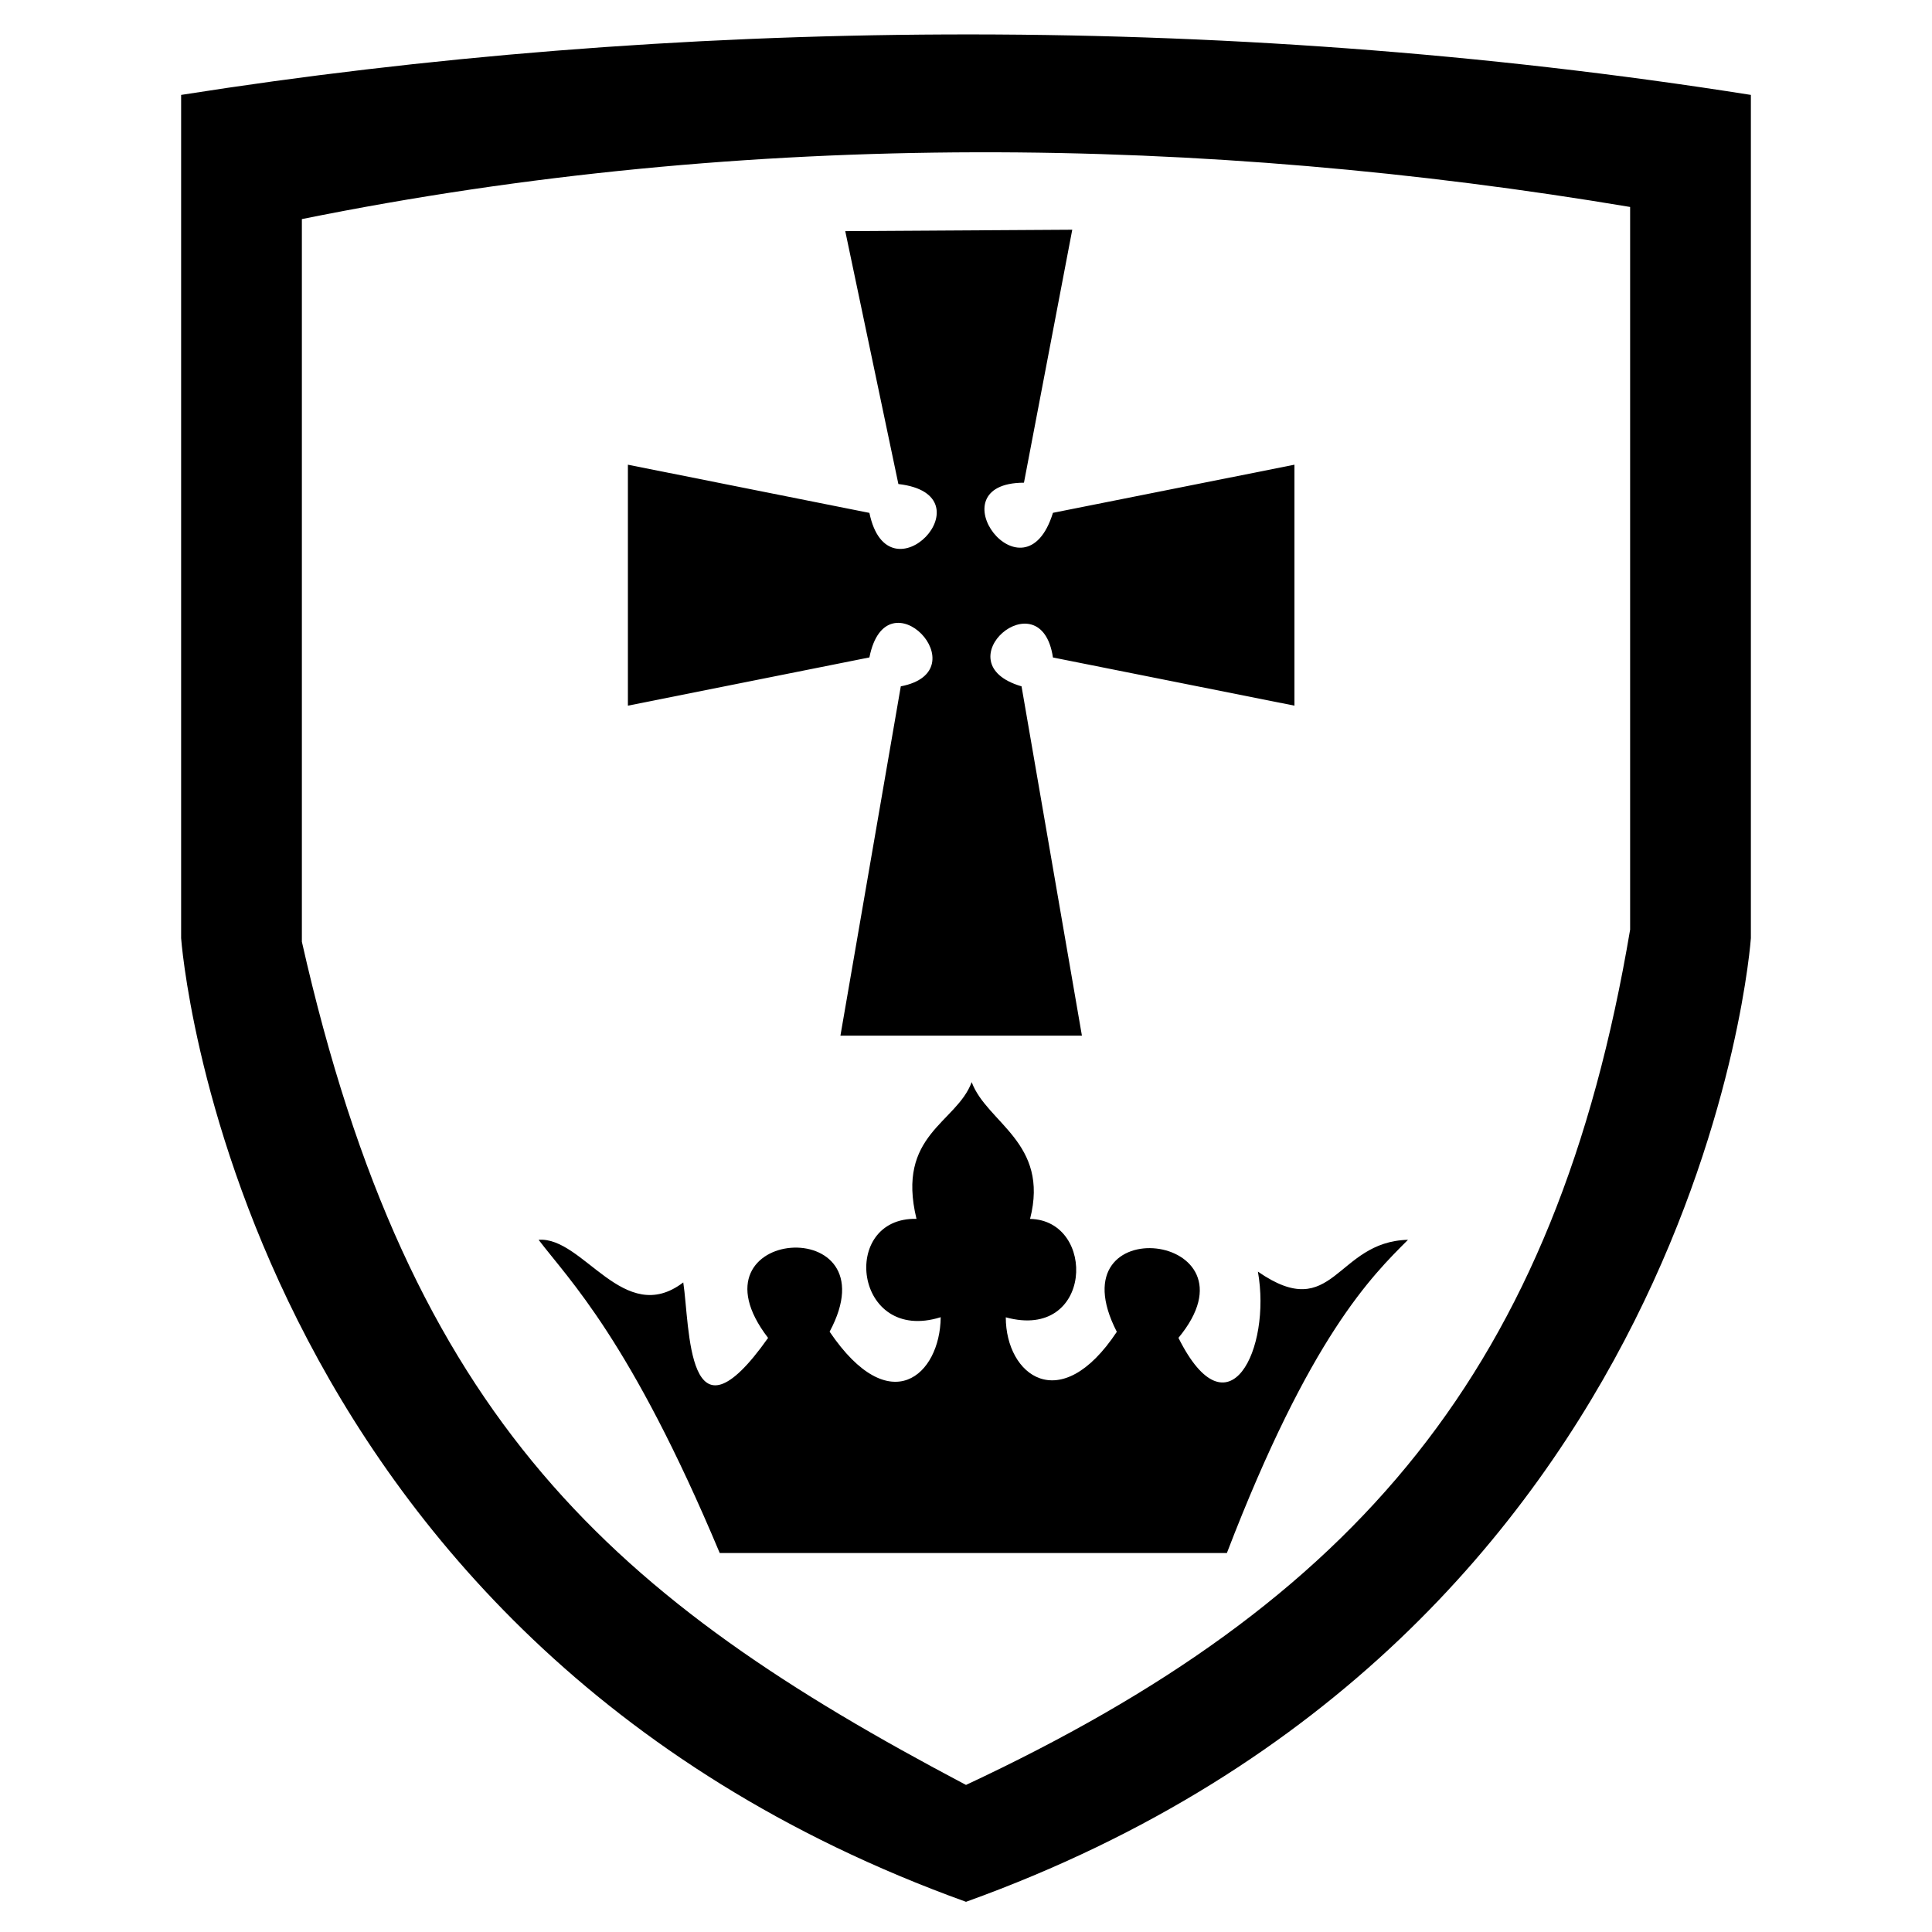
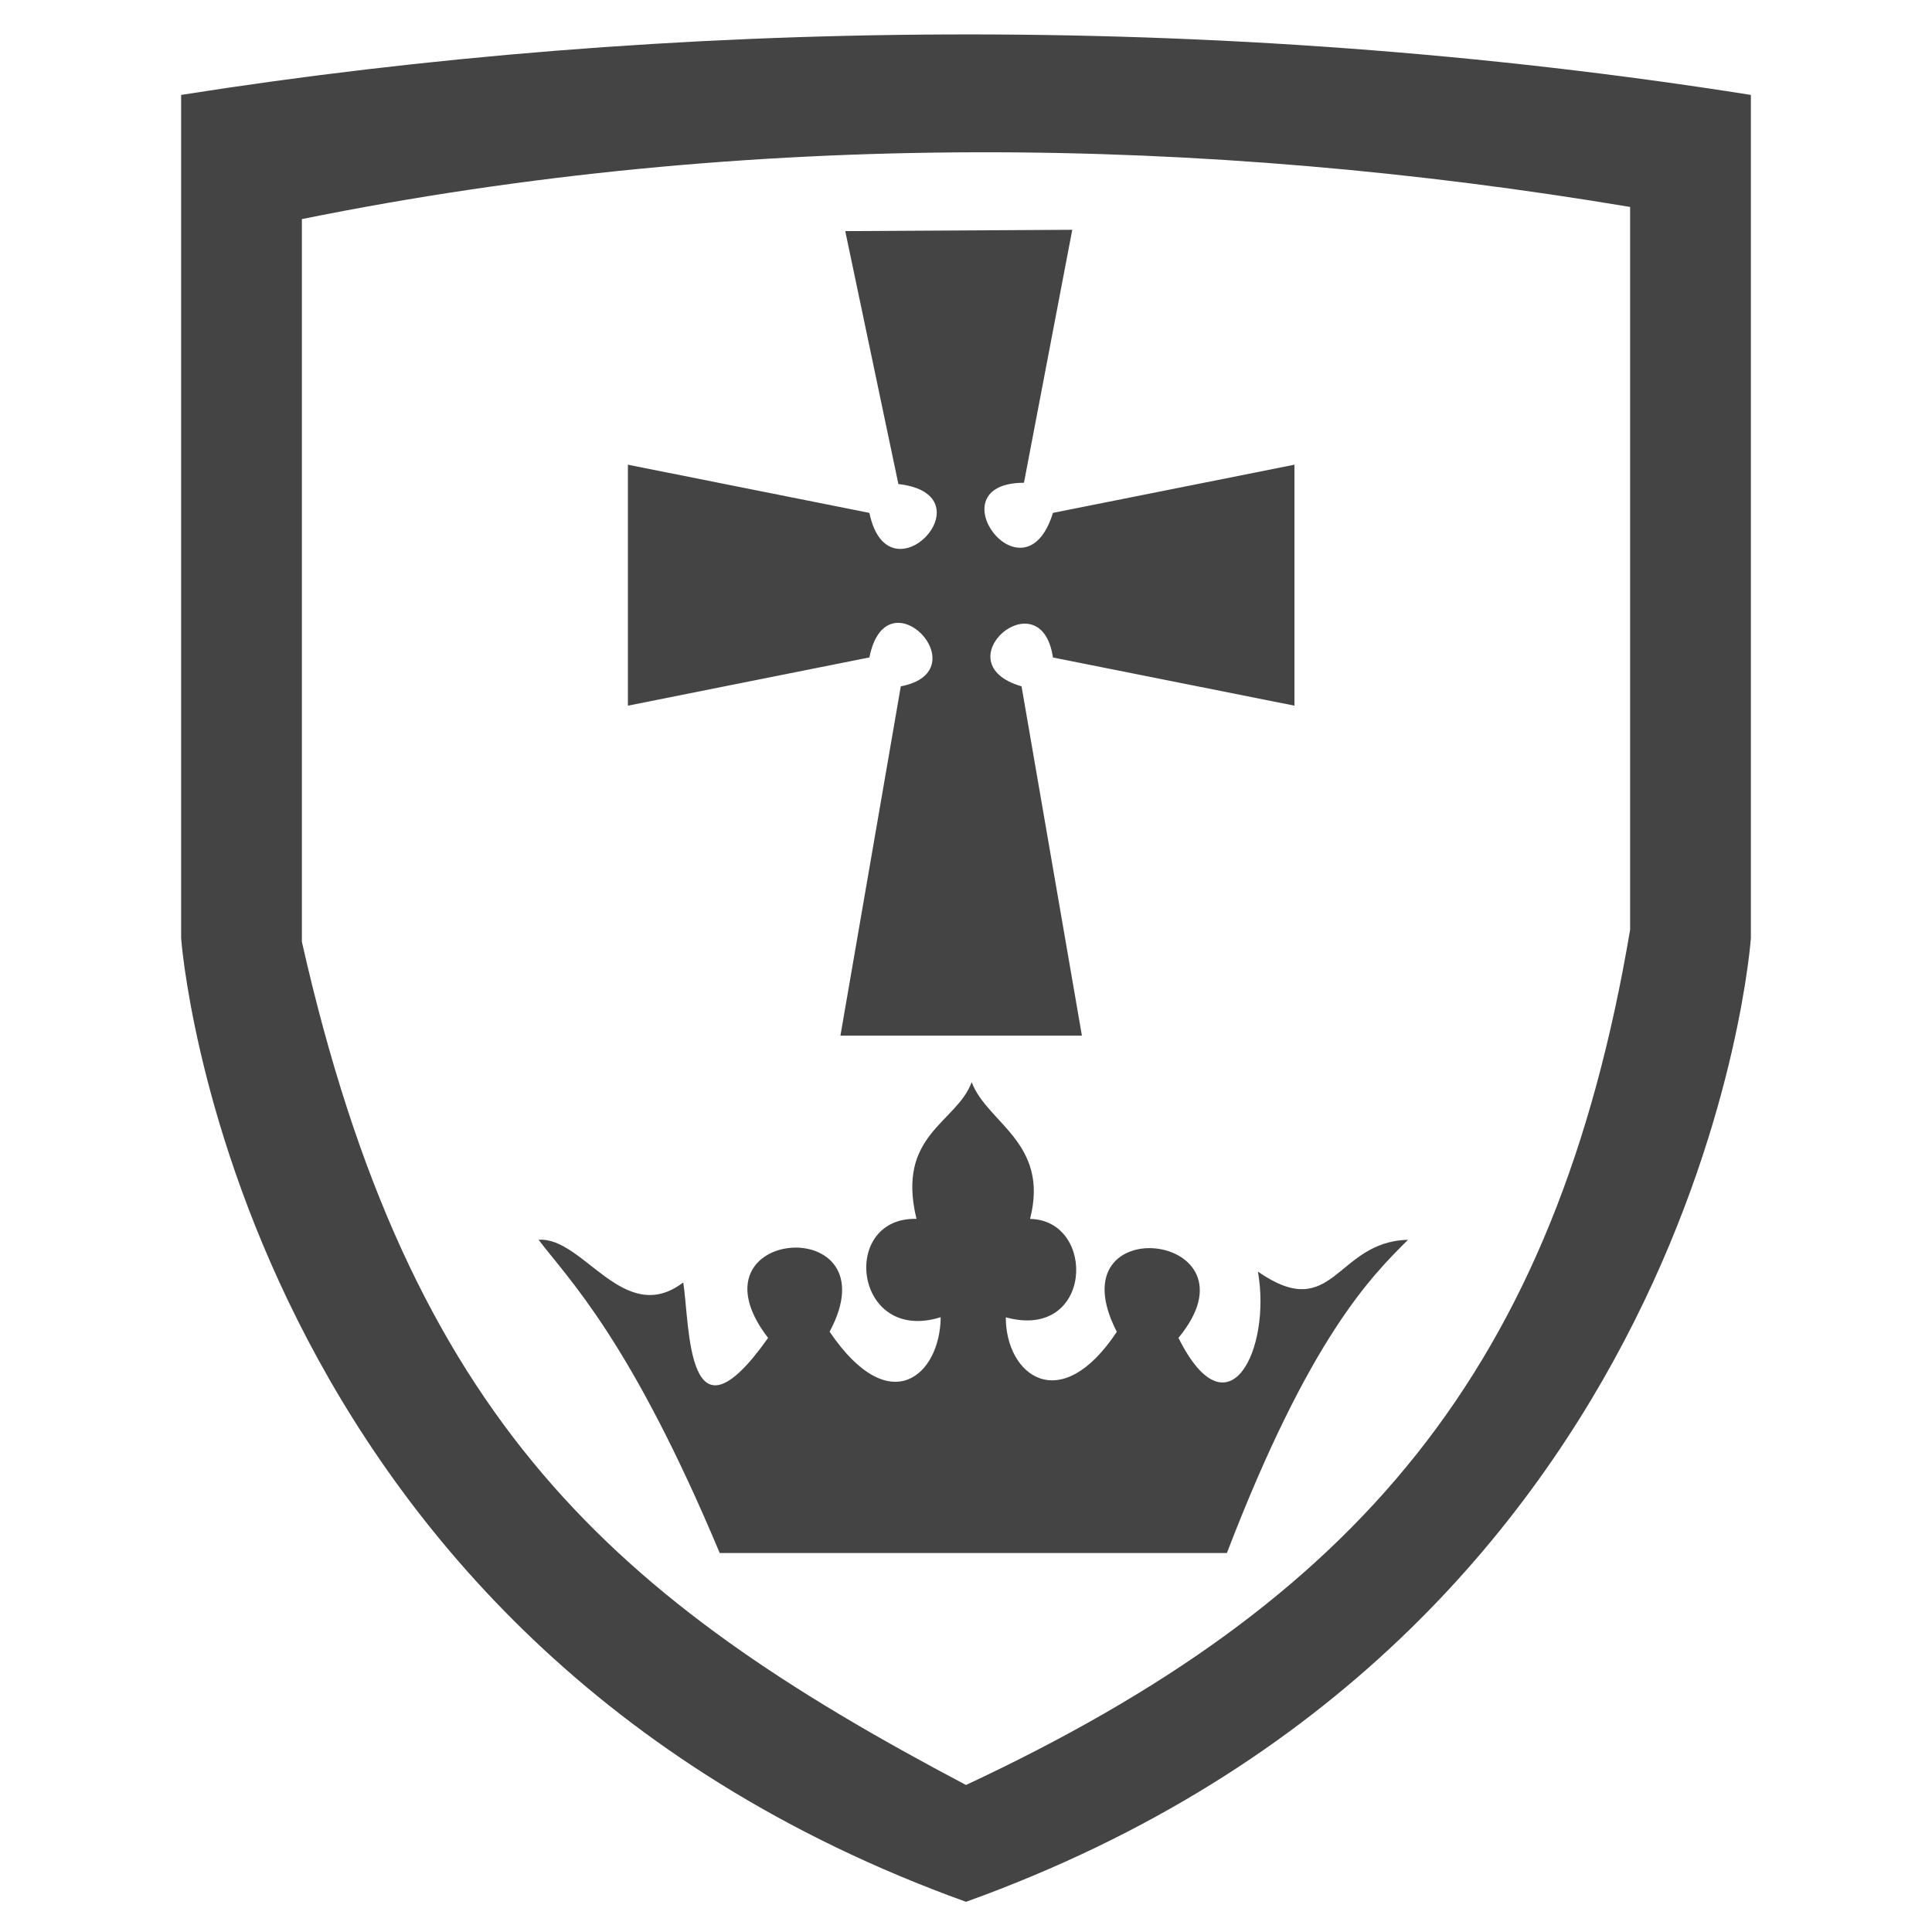
- <svg xmlns="http://www.w3.org/2000/svg" fill="currentcolor" viewBox="0 0 32 32" class="shield-icon" id="svg2" version="1.1" width="32" height="32">
-   <defs id="defs8" />
-   <path d="m 14,3.828 0.88,4.189 c 1.542,0.178 -0.167,1.988 -0.48,0.478 l -4,-0.798 0,3.991 4,-0.799 c 0.283,-1.424 1.842,0.225 0.52,0.479 l -1,5.786 4,0 -1,-5.786 c -1.336,-0.39 0.322,-1.815 0.52,-0.478 l 4,0.798 0,-3.991 L 17.44,8.494 c -0.476,1.544 -1.992,-0.496 -0.48,-0.499 l 0.8,-4.19 z" id="shield-cross" class="shield-cross" />
-   <path d="M 3,1.572 3,15.539 c 0,0 0.82,11.572 13,15.961 C 28.2,27.111 29,15.539 29,15.539 L 29,1.572 c -8.884,-1.405 -17.971,-1.265 -26,0 z M 27,3.428 27,15.398 C 25.771,22.686 22.479,26.533 16,29.564 10.163,26.486 6.793,23.544 5,15.598 L 5,3.629 C 12.44,2.122 19.993,2.252 27,3.428 Z" id="shield-shield" class="shield-shield" />
-   <path d="M 16.094,17.924 C 15.843,18.603 14.84,18.79 15.18,20.188 c -1.28,-0.029 -1.034,2.079 0.401,1.629 -0.009,0.958 -0.84,1.717 -1.84,0.24 1.072,-1.997 -2.438,-1.743 -1.019,0.103 -1.356,1.919 -1.293,-0.192 -1.405,-0.919 -0.984,0.749 -1.655,-0.763 -2.396,-0.706 0.5,0.659 1.519,1.656 3,5.188 l 8.4,0 c 1.379,-3.591 2.4,-4.589 3,-5.188 -1.202,0.029 -1.225,1.401 -2.486,0.527 0.227,1.282 -0.489,2.756 -1.316,1.097 1.446,-1.749 -2.083,-2.163 -1.021,-0.1 -0.939,1.416 -1.839,0.719 -1.839,-0.24 1.444,0.394 1.511,-1.608 0.402,-1.63 0.325,-1.265 -0.715,-1.588 -0.967,-2.266 z" id="shield-crown" class="shield-crown" />
+ <svg xmlns="http://www.w3.org/2000/svg" version="1.1" width="32" height="32" viewBox="0 0 32 32">
+   <path fill="#444" d="M14 3.828l0.88 4.189c1.542 0.178-0.167 1.988-0.48 0.478l-4-0.798v3.991l4-0.799c0.283-1.424 1.842 0.225 0.52 0.479l-1 5.786h4l-1-5.786c-1.336-0.39 0.322-1.815 0.52-0.478l4 0.798v-3.991l-4 0.798c-0.476 1.544-1.992-0.496-0.48-0.499l0.8-4.19z" />
+   <path fill="#444" d="M3 1.572v13.967c0 0 0.82 11.572 13 15.961 12.2-4.389 13-15.961 13-15.961v-13.967c-8.884-1.405-17.971-1.265-26 0zM27 3.428v11.971c-1.229 7.288-4.521 11.135-11 14.166-5.837-3.079-9.207-6.020-11-13.967v-11.969c7.44-1.507 14.993-1.377 22-0.201z" />
+   <path fill="#444" d="M16.094 17.924c-0.251 0.679-1.254 0.866-0.914 2.264-1.28-0.029-1.034 2.079 0.401 1.629-0.009 0.958-0.84 1.717-1.84 0.24 1.072-1.997-2.438-1.743-1.019 0.103-1.356 1.919-1.293-0.192-1.405-0.919-0.984 0.749-1.655-0.763-2.396-0.706 0.5 0.659 1.519 1.656 3 5.188h8.4c1.379-3.591 2.4-4.589 3-5.188-1.202 0.029-1.225 1.401-2.486 0.527 0.227 1.282-0.489 2.756-1.316 1.097 1.446-1.749-2.083-2.163-1.021-0.1-0.939 1.416-1.839 0.719-1.839-0.24 1.444 0.394 1.511-1.608 0.402-1.63 0.325-1.265-0.715-1.588-0.967-2.266z" />
</svg>
